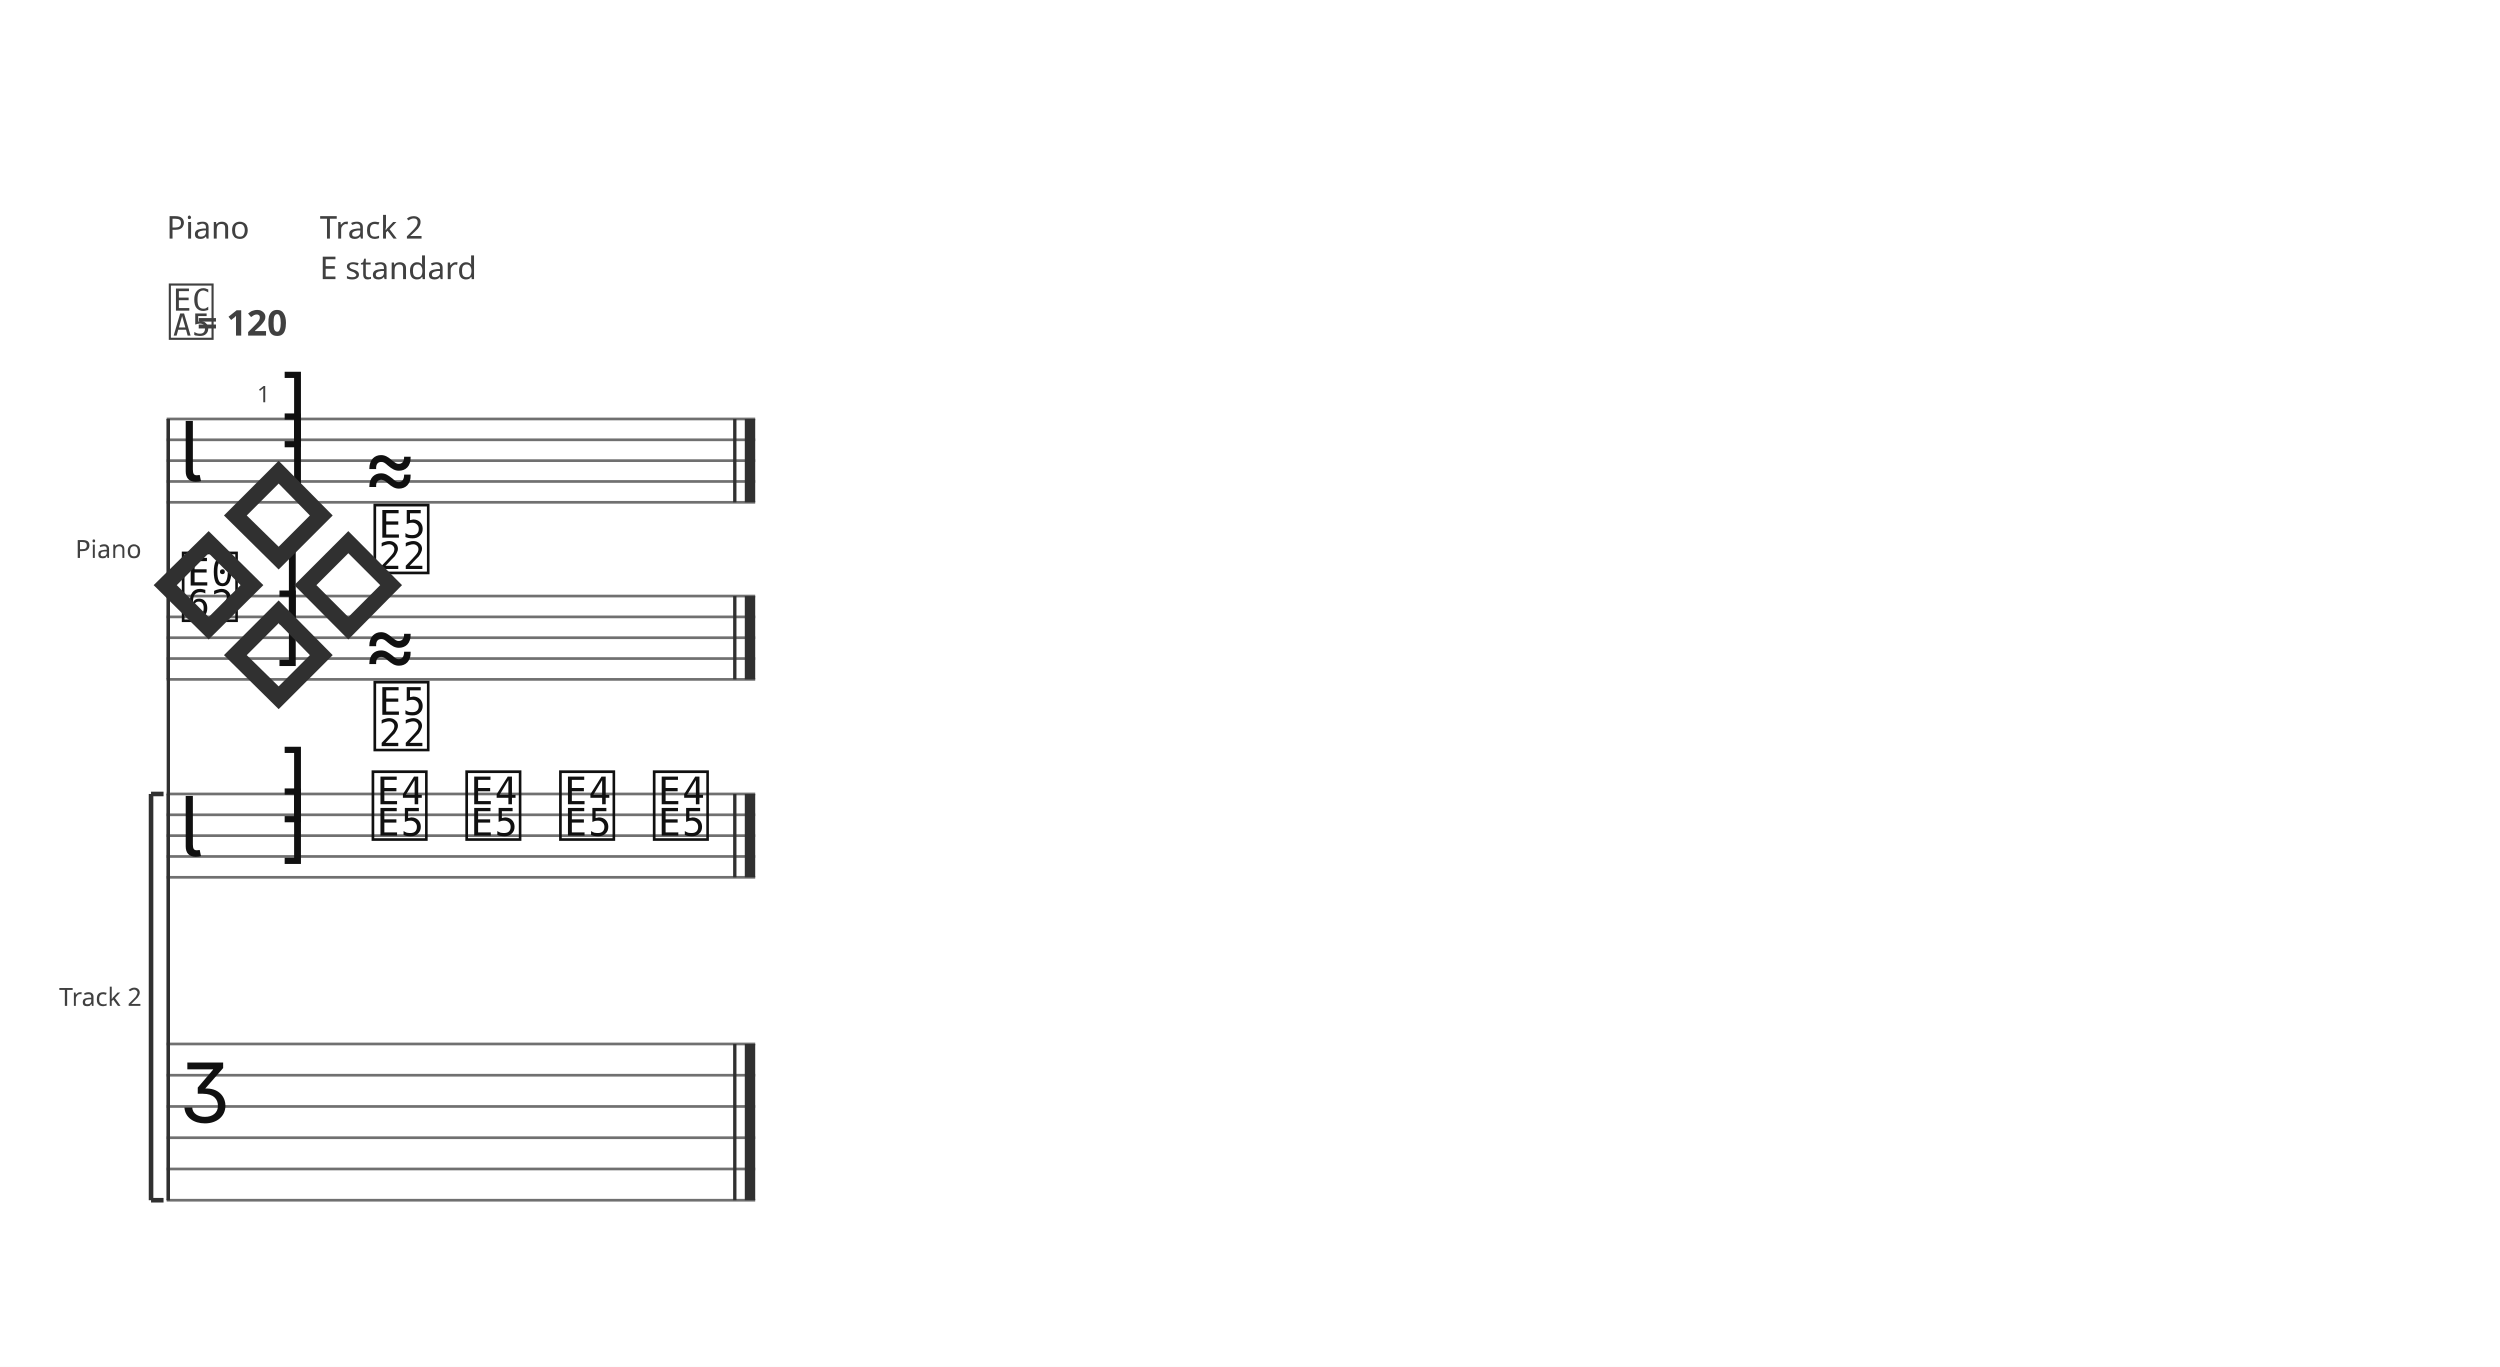
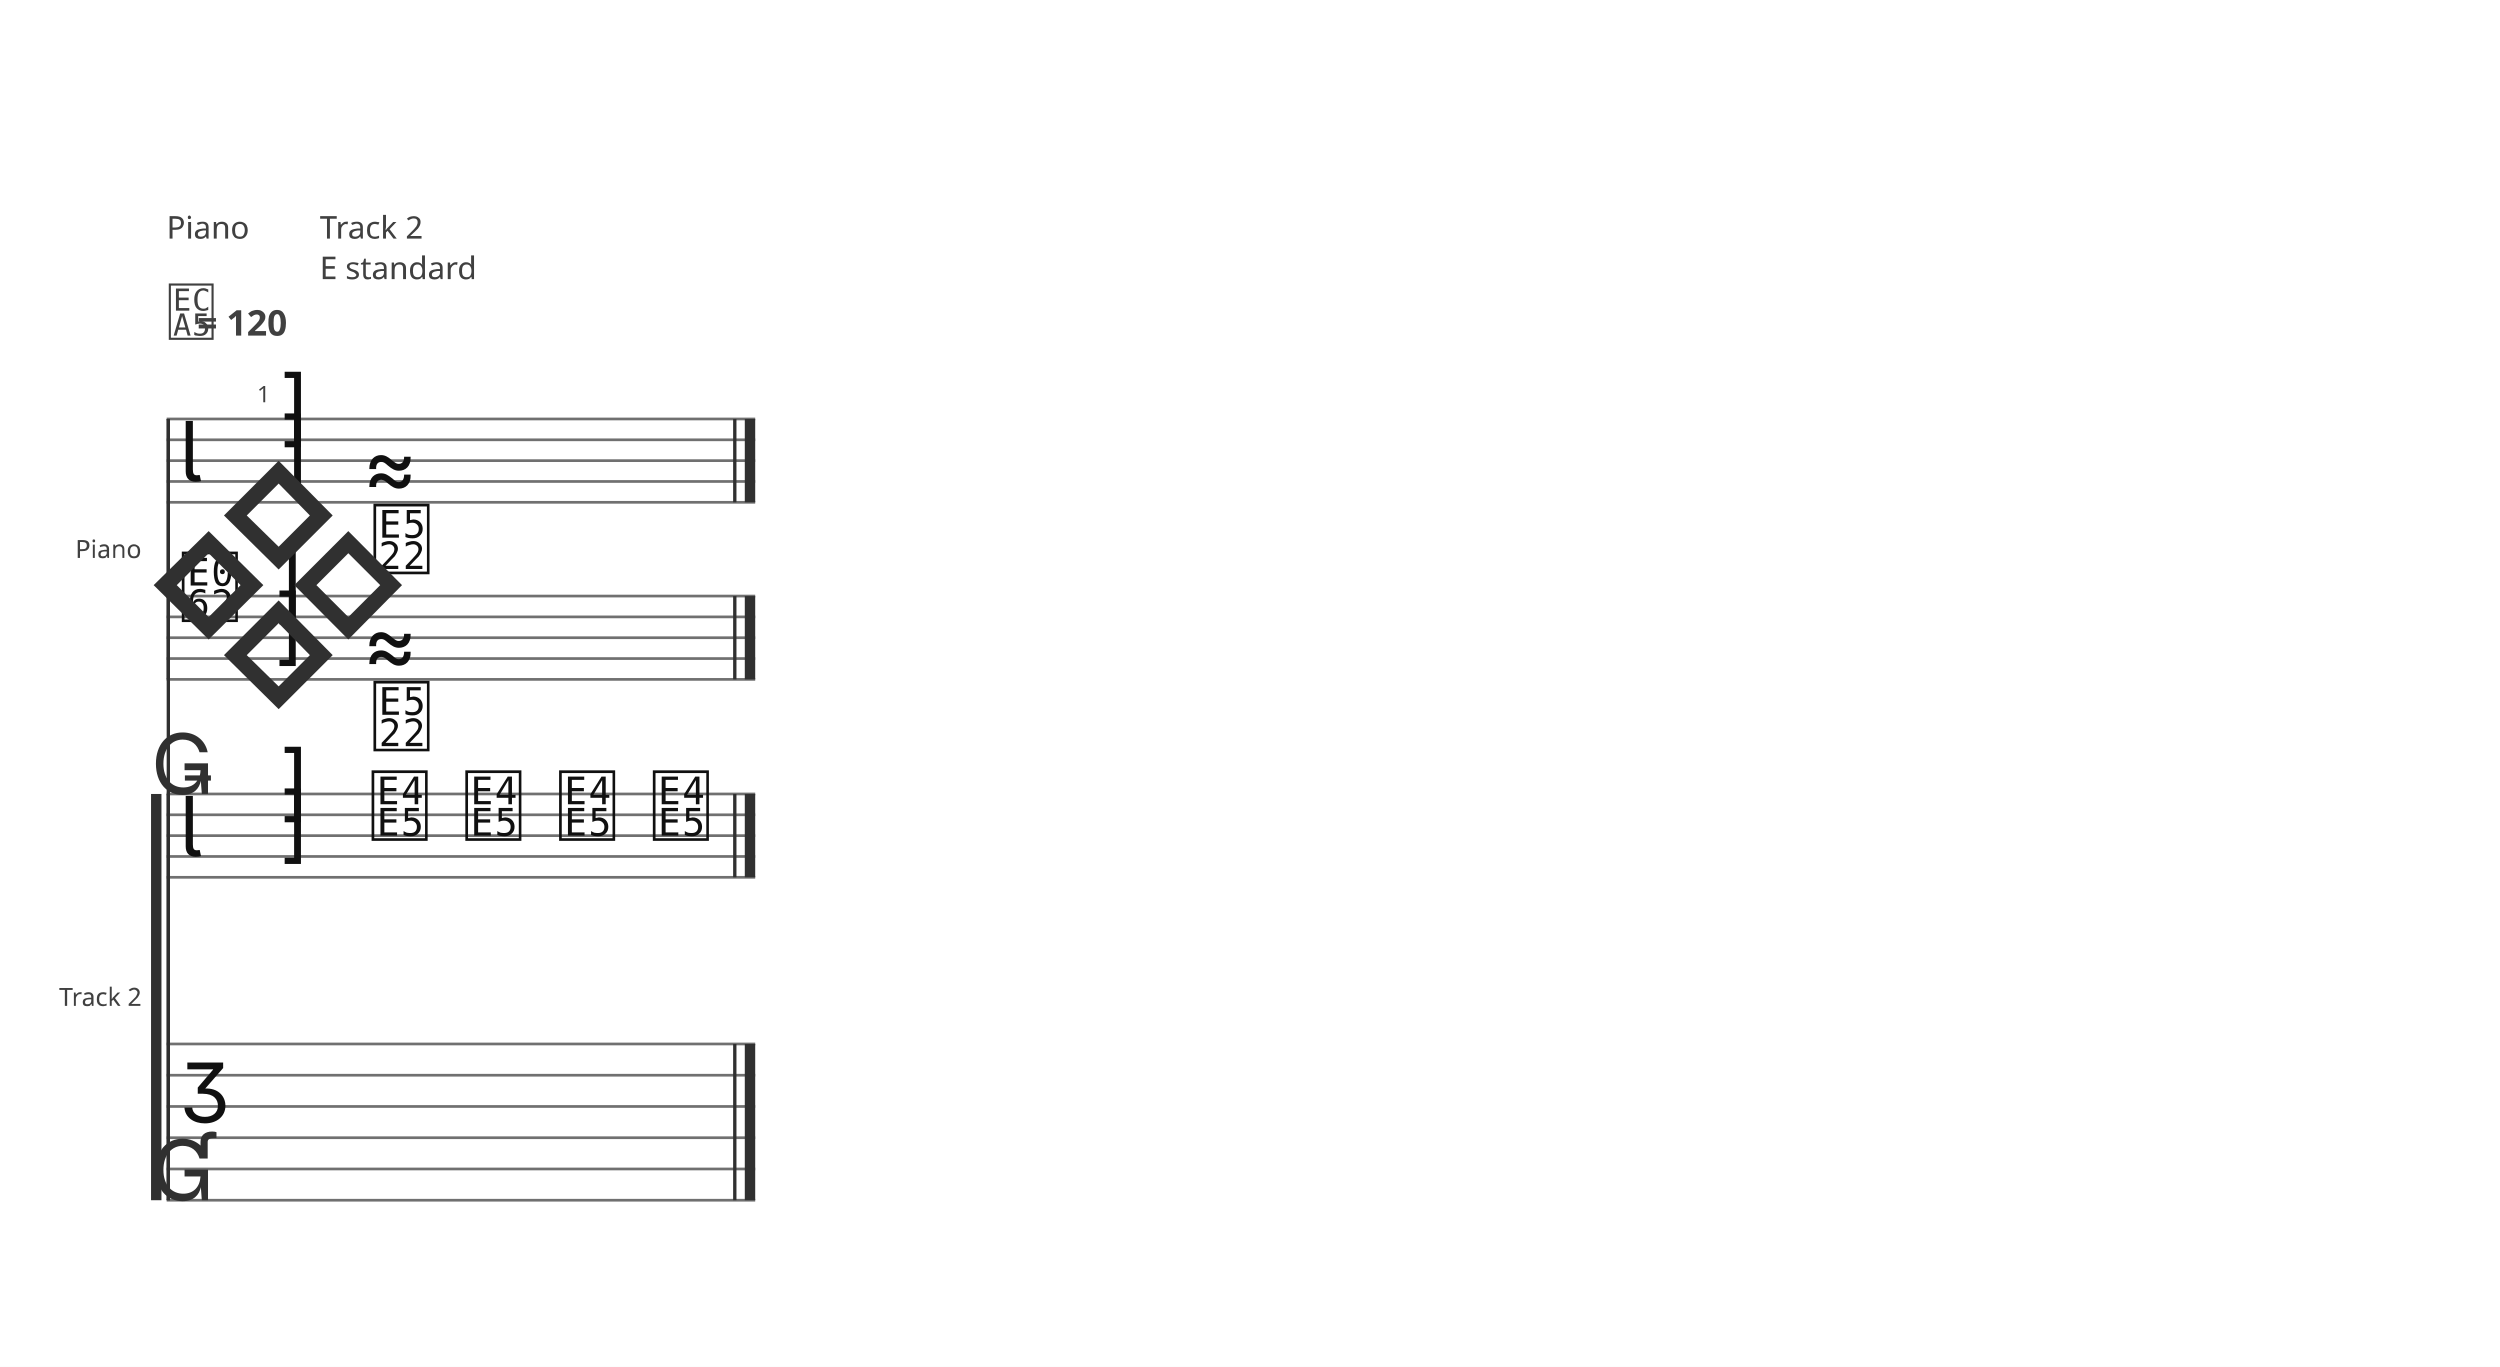
<svg xmlns="http://www.w3.org/2000/svg" width="210mm" height="114.82mm" viewBox="0 0 120 65.61">
  <rect width="100%" height="100%" fill="#ffffff" />
  <text x="8" y="11.45" font-family="Noto Sans" font-size="1.5" fill="#404040">Piano</text>
  <text x="15.35" y="11.45" font-family="Noto Sans" font-size="1.5" fill="#404040">Track 2</text>
  <text x="15.35" y="13.4" font-family="Noto Sans" font-size="1.5" fill="#404040">E standard</text>
  <text x="9.46" y="16.11" font-family="Noto Sans" font-size="1.7" font-weight="bold" fill="#404040">= 120</text>
  <text x="8" y="16.11" font-family="Bravura" font-size="3.2" fill="#404040" data-glyph="metNoteQuarterUp"></text>
  <line x1="8" y1="20.11" x2="36.25" y2="20.11" stroke="#707070" stroke-width="0.13" />
  <line x1="8" y1="21.11" x2="36.25" y2="21.11" stroke="#707070" stroke-width="0.13" />
  <line x1="8" y1="22.11" x2="36.25" y2="22.11" stroke="#707070" stroke-width="0.13" />
  <line x1="8" y1="23.11" x2="36.25" y2="23.11" stroke="#707070" stroke-width="0.13" />
  <line x1="8" y1="24.11" x2="36.25" y2="24.11" stroke="#707070" stroke-width="0.13" />
  <text x="8.6" y="23.11" font-family="Bravura" font-size="4" fill="#101010" data-glyph="gClef"></text>
  <text x="12.34" y="19.31" font-family="Noto Sans" font-size="1.1" fill="#404040">1</text>
  <text x="13.43" y="21.11" font-family="Bravura" font-size="4" fill="#101010" data-glyph="timeSig4"></text>
  <text x="13.43" y="23.11" font-family="Bravura" font-size="4" fill="#101010" data-glyph="timeSig4"></text>
  <text x="17.4" y="24.11" font-family="Bravura" font-size="4" fill="#101010" data-glyph="noteheadWhole"></text>
  <text x="17.8" y="27.31" font-family="Bravura" font-size="4" fill="#101010" data-glyph="dynamicForte"></text>
  <line x1="35.27" y1="20.11" x2="35.27" y2="24.11" stroke="#303030" stroke-width="0.16" />
  <line x1="36" y1="20.11" x2="36" y2="24.11" stroke="#303030" stroke-width="0.5" />
  <line x1="8" y1="28.61" x2="36.25" y2="28.61" stroke="#707070" stroke-width="0.13" />
  <line x1="8" y1="29.61" x2="36.25" y2="29.61" stroke="#707070" stroke-width="0.13" />
  <line x1="8" y1="30.61" x2="36.25" y2="30.61" stroke="#707070" stroke-width="0.13" />
  <line x1="8" y1="31.61" x2="36.25" y2="31.61" stroke="#707070" stroke-width="0.13" />
  <line x1="8" y1="32.61" x2="36.25" y2="32.61" stroke="#707070" stroke-width="0.13" />
  <text x="8.6" y="29.61" font-family="Bravura" font-size="4" fill="#101010" data-glyph="fClef"></text>
  <text x="13.18" y="29.61" font-family="Bravura" font-size="4" fill="#101010" data-glyph="timeSig4"></text>
  <text x="13.18" y="31.61" font-family="Bravura" font-size="4" fill="#101010" data-glyph="timeSig4"></text>
  <text x="17.4" y="32.61" font-family="Bravura" font-size="4" fill="#101010" data-glyph="noteheadWhole"></text>
  <text x="17.8" y="35.81" font-family="Bravura" font-size="4" fill="#101010" data-glyph="dynamicForte"></text>
  <line x1="35.27" y1="28.61" x2="35.27" y2="32.61" stroke="#303030" stroke-width="0.16" />
  <line x1="36" y1="28.61" x2="36" y2="32.61" stroke="#303030" stroke-width="0.5" />
  <line x1="8.08" y1="20.11" x2="8.08" y2="32.61" stroke="#303030" stroke-width="0.16" />
  <text x="6.78" y="32.62" font-family="Bravura" font-size="12.48" fill="#303030" data-glyph="brace"></text>
  <text x="6.8" y="26.78" font-family="Noto Sans" font-size="1.2" text-anchor="end" fill="#404040">Piano</text>
  <line x1="8" y1="50.11" x2="36.25" y2="50.11" stroke="#707070" stroke-width="0.13" />
  <line x1="8" y1="51.61" x2="36.25" y2="51.61" stroke="#707070" stroke-width="0.13" />
  <line x1="8" y1="53.11" x2="36.25" y2="53.11" stroke="#707070" stroke-width="0.13" />
  <line x1="8" y1="54.61" x2="36.25" y2="54.61" stroke="#707070" stroke-width="0.13" />
  <line x1="8" y1="56.11" x2="36.25" y2="56.11" stroke="#707070" stroke-width="0.13" />
  <line x1="8" y1="57.61" x2="36.25" y2="57.61" stroke="#707070" stroke-width="0.13" />
  <text x="8.6" y="53.89" font-family="Bravura" font-size="3.97" fill="#101010" data-glyph="6stringTabClef"></text>
  <line x1="8" y1="38.11" x2="36.25" y2="38.11" stroke="#707070" stroke-width="0.13" />
  <line x1="8" y1="39.11" x2="36.25" y2="39.11" stroke="#707070" stroke-width="0.13" />
  <line x1="8" y1="40.11" x2="36.25" y2="40.11" stroke="#707070" stroke-width="0.13" />
  <line x1="8" y1="41.11" x2="36.25" y2="41.11" stroke="#707070" stroke-width="0.13" />
  <line x1="8" y1="42.11" x2="36.25" y2="42.11" stroke="#707070" stroke-width="0.13" />
  <text x="8.6" y="41.11" font-family="Bravura" font-size="4" fill="#101010" data-glyph="gClef"></text>
  <text x="13.43" y="39.11" font-family="Bravura" font-size="4" fill="#101010" data-glyph="timeSig4"></text>
  <text x="13.43" y="41.11" font-family="Bravura" font-size="4" fill="#101010" data-glyph="timeSig4"></text>
  <text x="17.71" y="40.11" font-family="Bravura" font-size="4" fill="#101010" data-glyph="restQuarter"></text>
  <text x="22.21" y="40.11" font-family="Bravura" font-size="4" fill="#101010" data-glyph="restQuarter"></text>
  <text x="26.71" y="40.11" font-family="Bravura" font-size="4" fill="#101010" data-glyph="restQuarter"></text>
  <text x="31.21" y="40.11" font-family="Bravura" font-size="4" fill="#101010" data-glyph="restQuarter"></text>
  <line x1="35.27" y1="50.11" x2="35.27" y2="57.61" stroke="#303030" stroke-width="0.16" />
  <line x1="36" y1="50.11" x2="36" y2="57.61" stroke="#303030" stroke-width="0.5" />
  <line x1="35.27" y1="38.11" x2="35.27" y2="42.11" stroke="#303030" stroke-width="0.16" />
  <line x1="36" y1="38.11" x2="36" y2="42.11" stroke="#303030" stroke-width="0.5" />
  <line x1="8.08" y1="38.11" x2="8.08" y2="57.61" stroke="#303030" stroke-width="0.16" />
-   <line x1="7.25" y1="38.11" x2="7.25" y2="57.61" stroke="#303030" stroke-width="0.22" />
-   <line x1="7.25" y1="38.11" x2="7.85" y2="38.11" stroke="#303030" stroke-width="0.22" />
-   <line x1="7.25" y1="57.61" x2="7.85" y2="57.61" stroke="#303030" stroke-width="0.22" />
+   <line x1="7.5" y1="38.11" x2="7.5" y2="57.61" stroke="#303030" stroke-width="0.5" />
+   <text x="7.25" y="38.11" font-family="Bravura" font-size="4" fill="#303030" data-glyph="bracketTop"></text>
+   <text x="7.25" y="57.61" font-family="Bravura" font-size="4" fill="#303030" data-glyph="bracketBottom"></text>
  <text x="6.8" y="48.28" font-family="Noto Sans" font-size="1.2" text-anchor="end" fill="#404040">Track 2</text>
  <line x1="8.08" y1="20.11" x2="8.08" y2="57.61" stroke="#303030" stroke-width="0.16" />
</svg>
